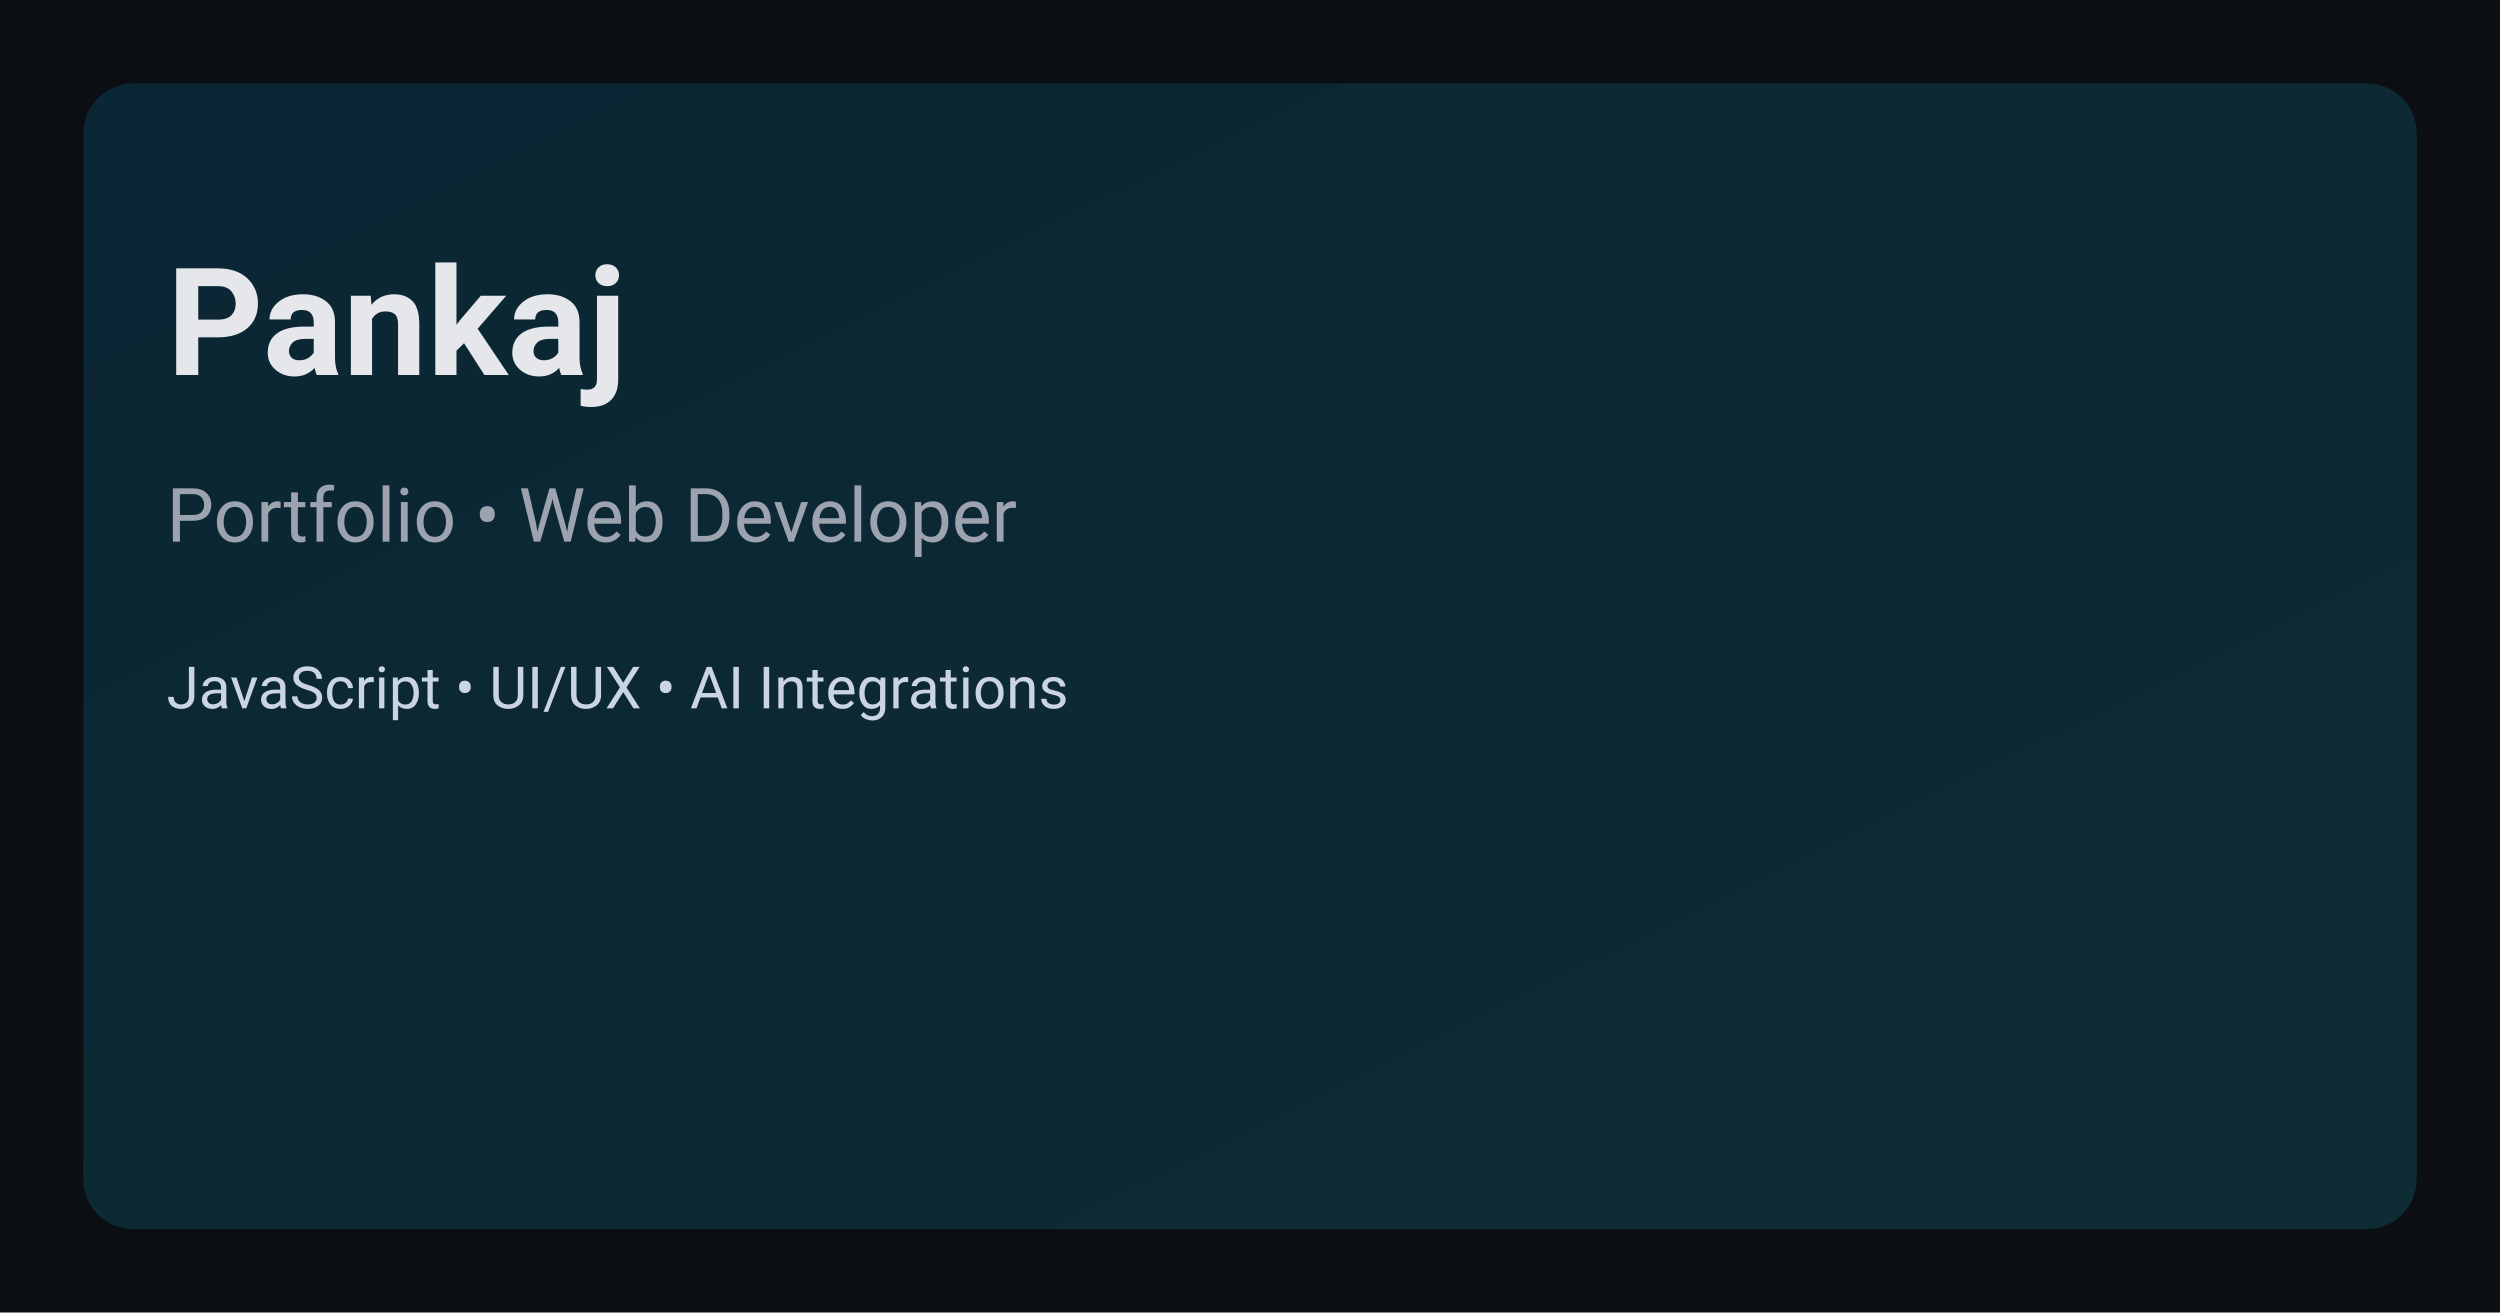
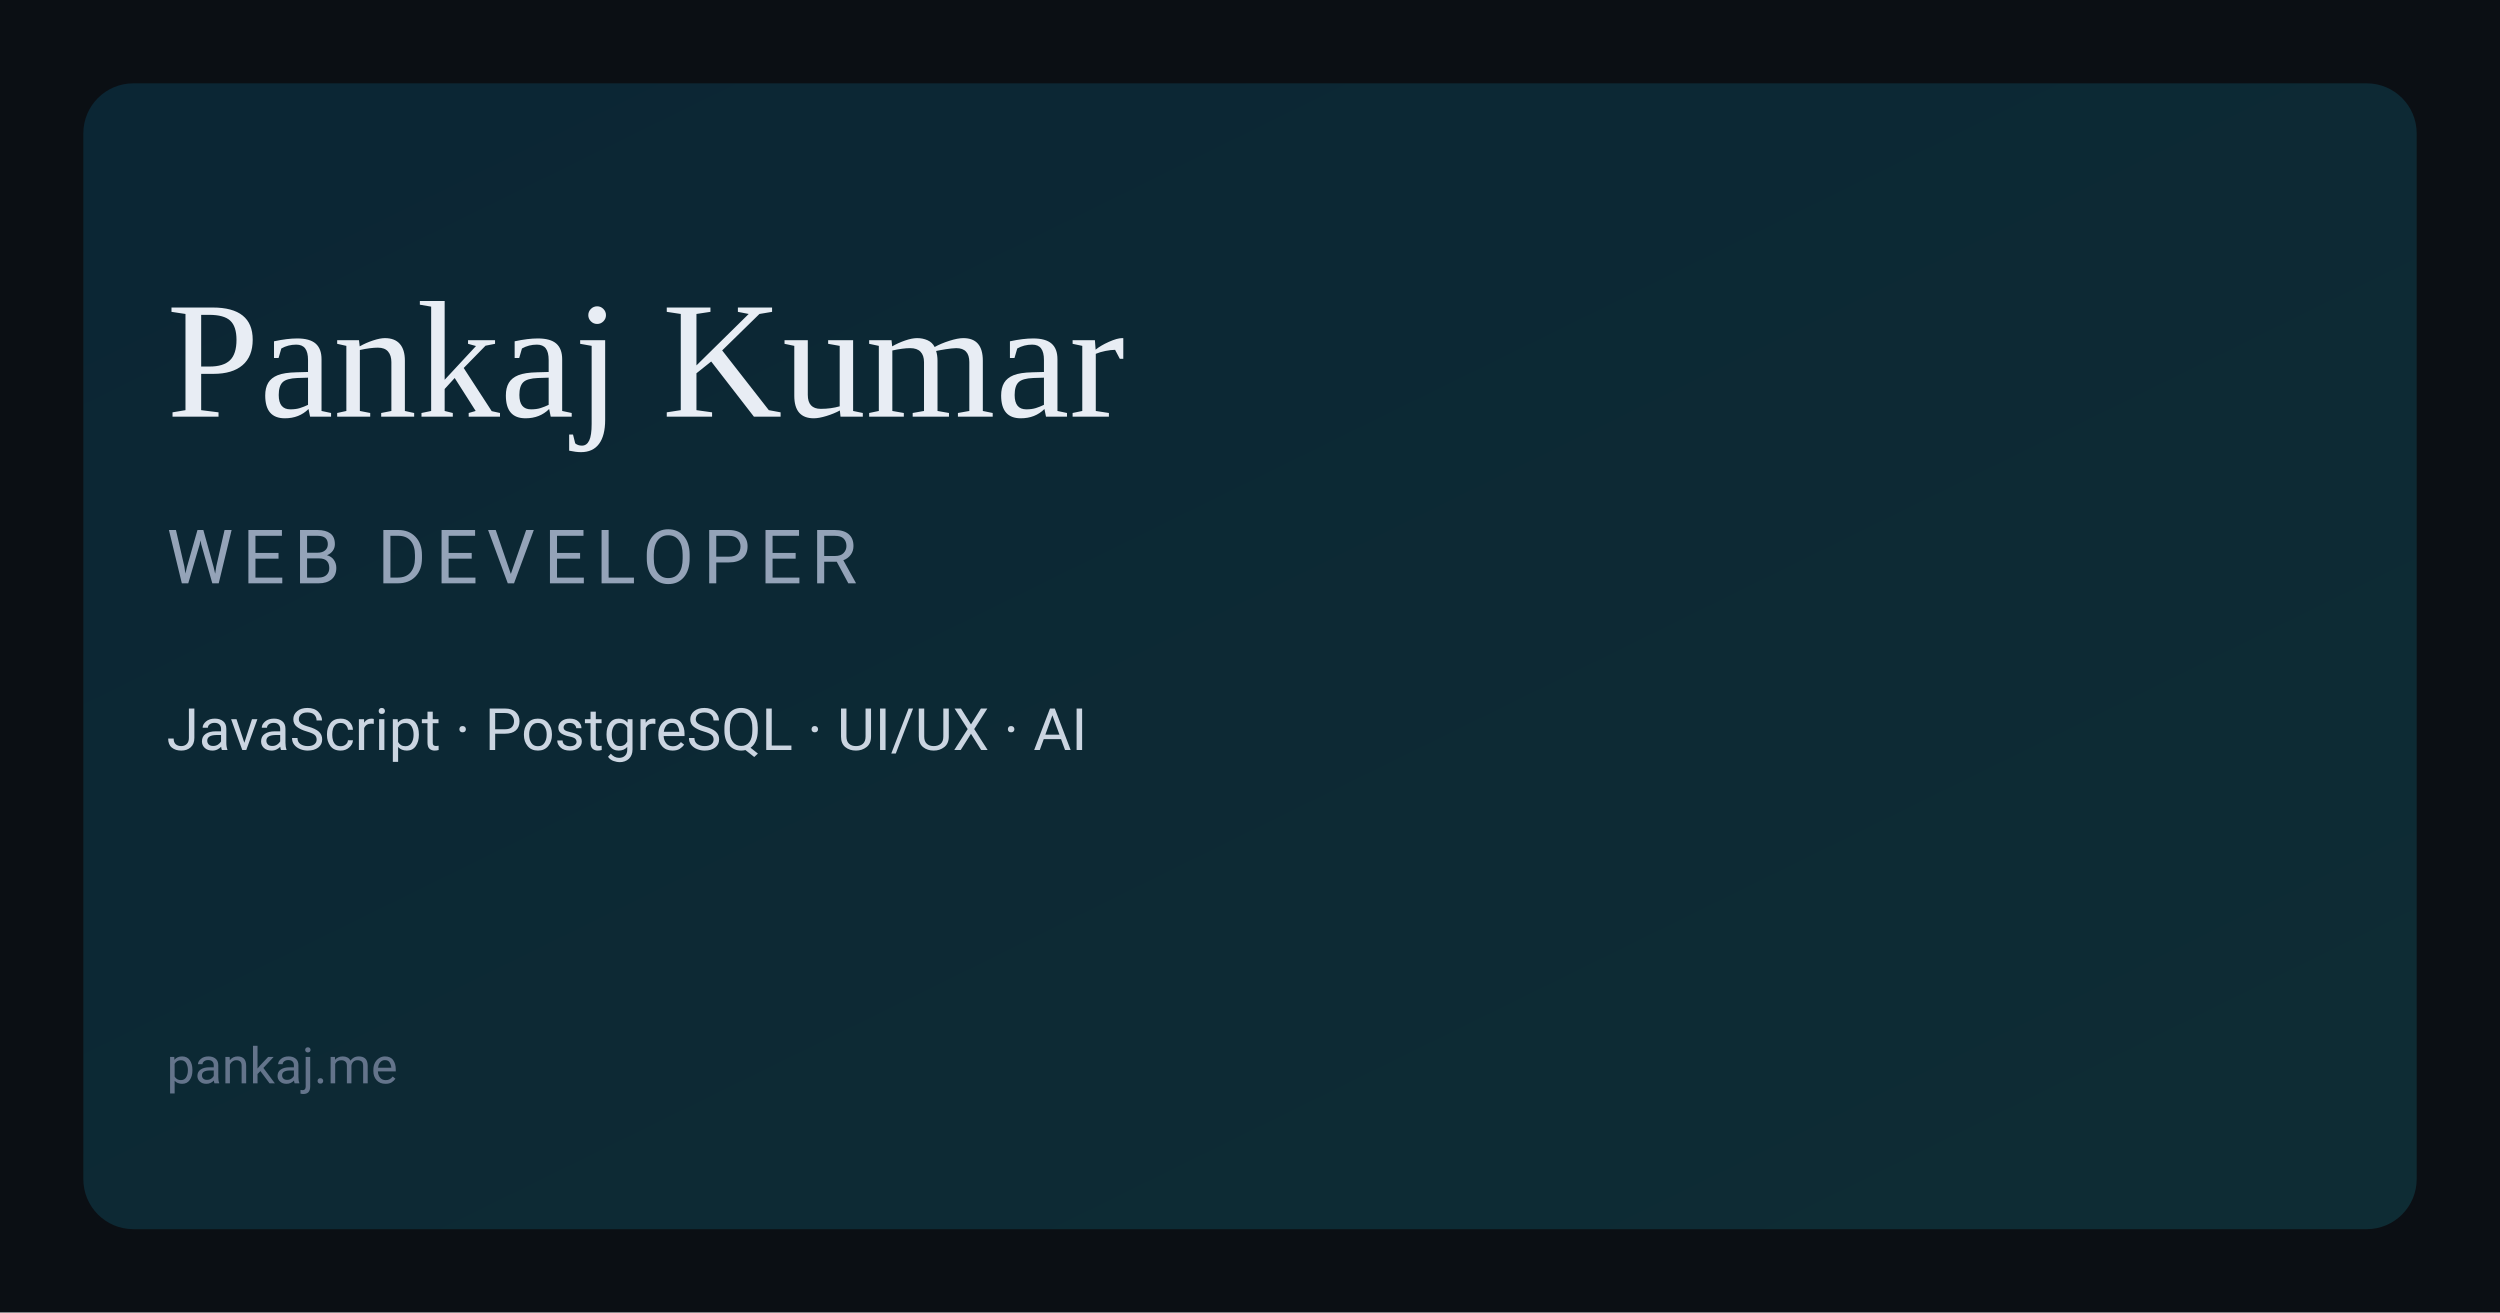
- <svg xmlns="http://www.w3.org/2000/svg" width="1200" height="630" viewBox="0 0 1200 630">
+ <svg xmlns="http://www.w3.org/2000/svg" width="1200" height="630" viewBox="0 0 1200 630" role="img" aria-label="Pankaj Kumar — Web Developer">
  <defs>
    <linearGradient id="g" x1="0" x2="1" y1="0" y2="1">
      <stop offset="0" stop-color="#0ea5e9" />
      <stop offset="1" stop-color="#22d3ee" />
    </linearGradient>
  </defs>
  <rect width="1200" height="630" fill="#0b0f14" />
  <rect x="40" y="40" width="1120" height="550" rx="24" fill="url(#g)" opacity="0.15" />
-   <text x="80" y="180" font-family="system-ui, -apple-system, Segoe UI, Roboto, Ubuntu, Cantarell" font-size="72" fill="#e5e7eb" font-weight="700">Pankaj</text>
-   <text x="80" y="260" font-family="system-ui, -apple-system, Segoe UI, Roboto, Ubuntu, Cantarell" font-size="36" fill="#9ca3af">Portfolio • Web Developer</text>
-   <text x="80" y="340" font-family="system-ui, -apple-system, Segoe UI, Roboto, Ubuntu, Cantarell" font-size="28" fill="#cbd5e1">JavaScript • UI/UX • AI Integrations</text>
+   <text x="80" y="200" font-family="Georgia, 'Times New Roman', serif" font-size="80" fill="#e8edf4" font-weight="400">Pankaj Kumar</text>
+   <text x="80" y="280" font-family="system-ui, -apple-system, Segoe UI, Roboto, sans-serif" font-size="36" fill="#94a3b8" letter-spacing="0.12em">WEB DEVELOPER</text>
+   <text x="80" y="360" font-family="system-ui, -apple-system, Segoe UI, Roboto, sans-serif" font-size="28" fill="#cbd5e1">JavaScript · PostgreSQL · UI/UX · AI</text>
+   <text x="80" y="520" font-family="system-ui, -apple-system, Segoe UI, Roboto, sans-serif" font-size="24" fill="#64748b">pankaj.me</text>
</svg>
